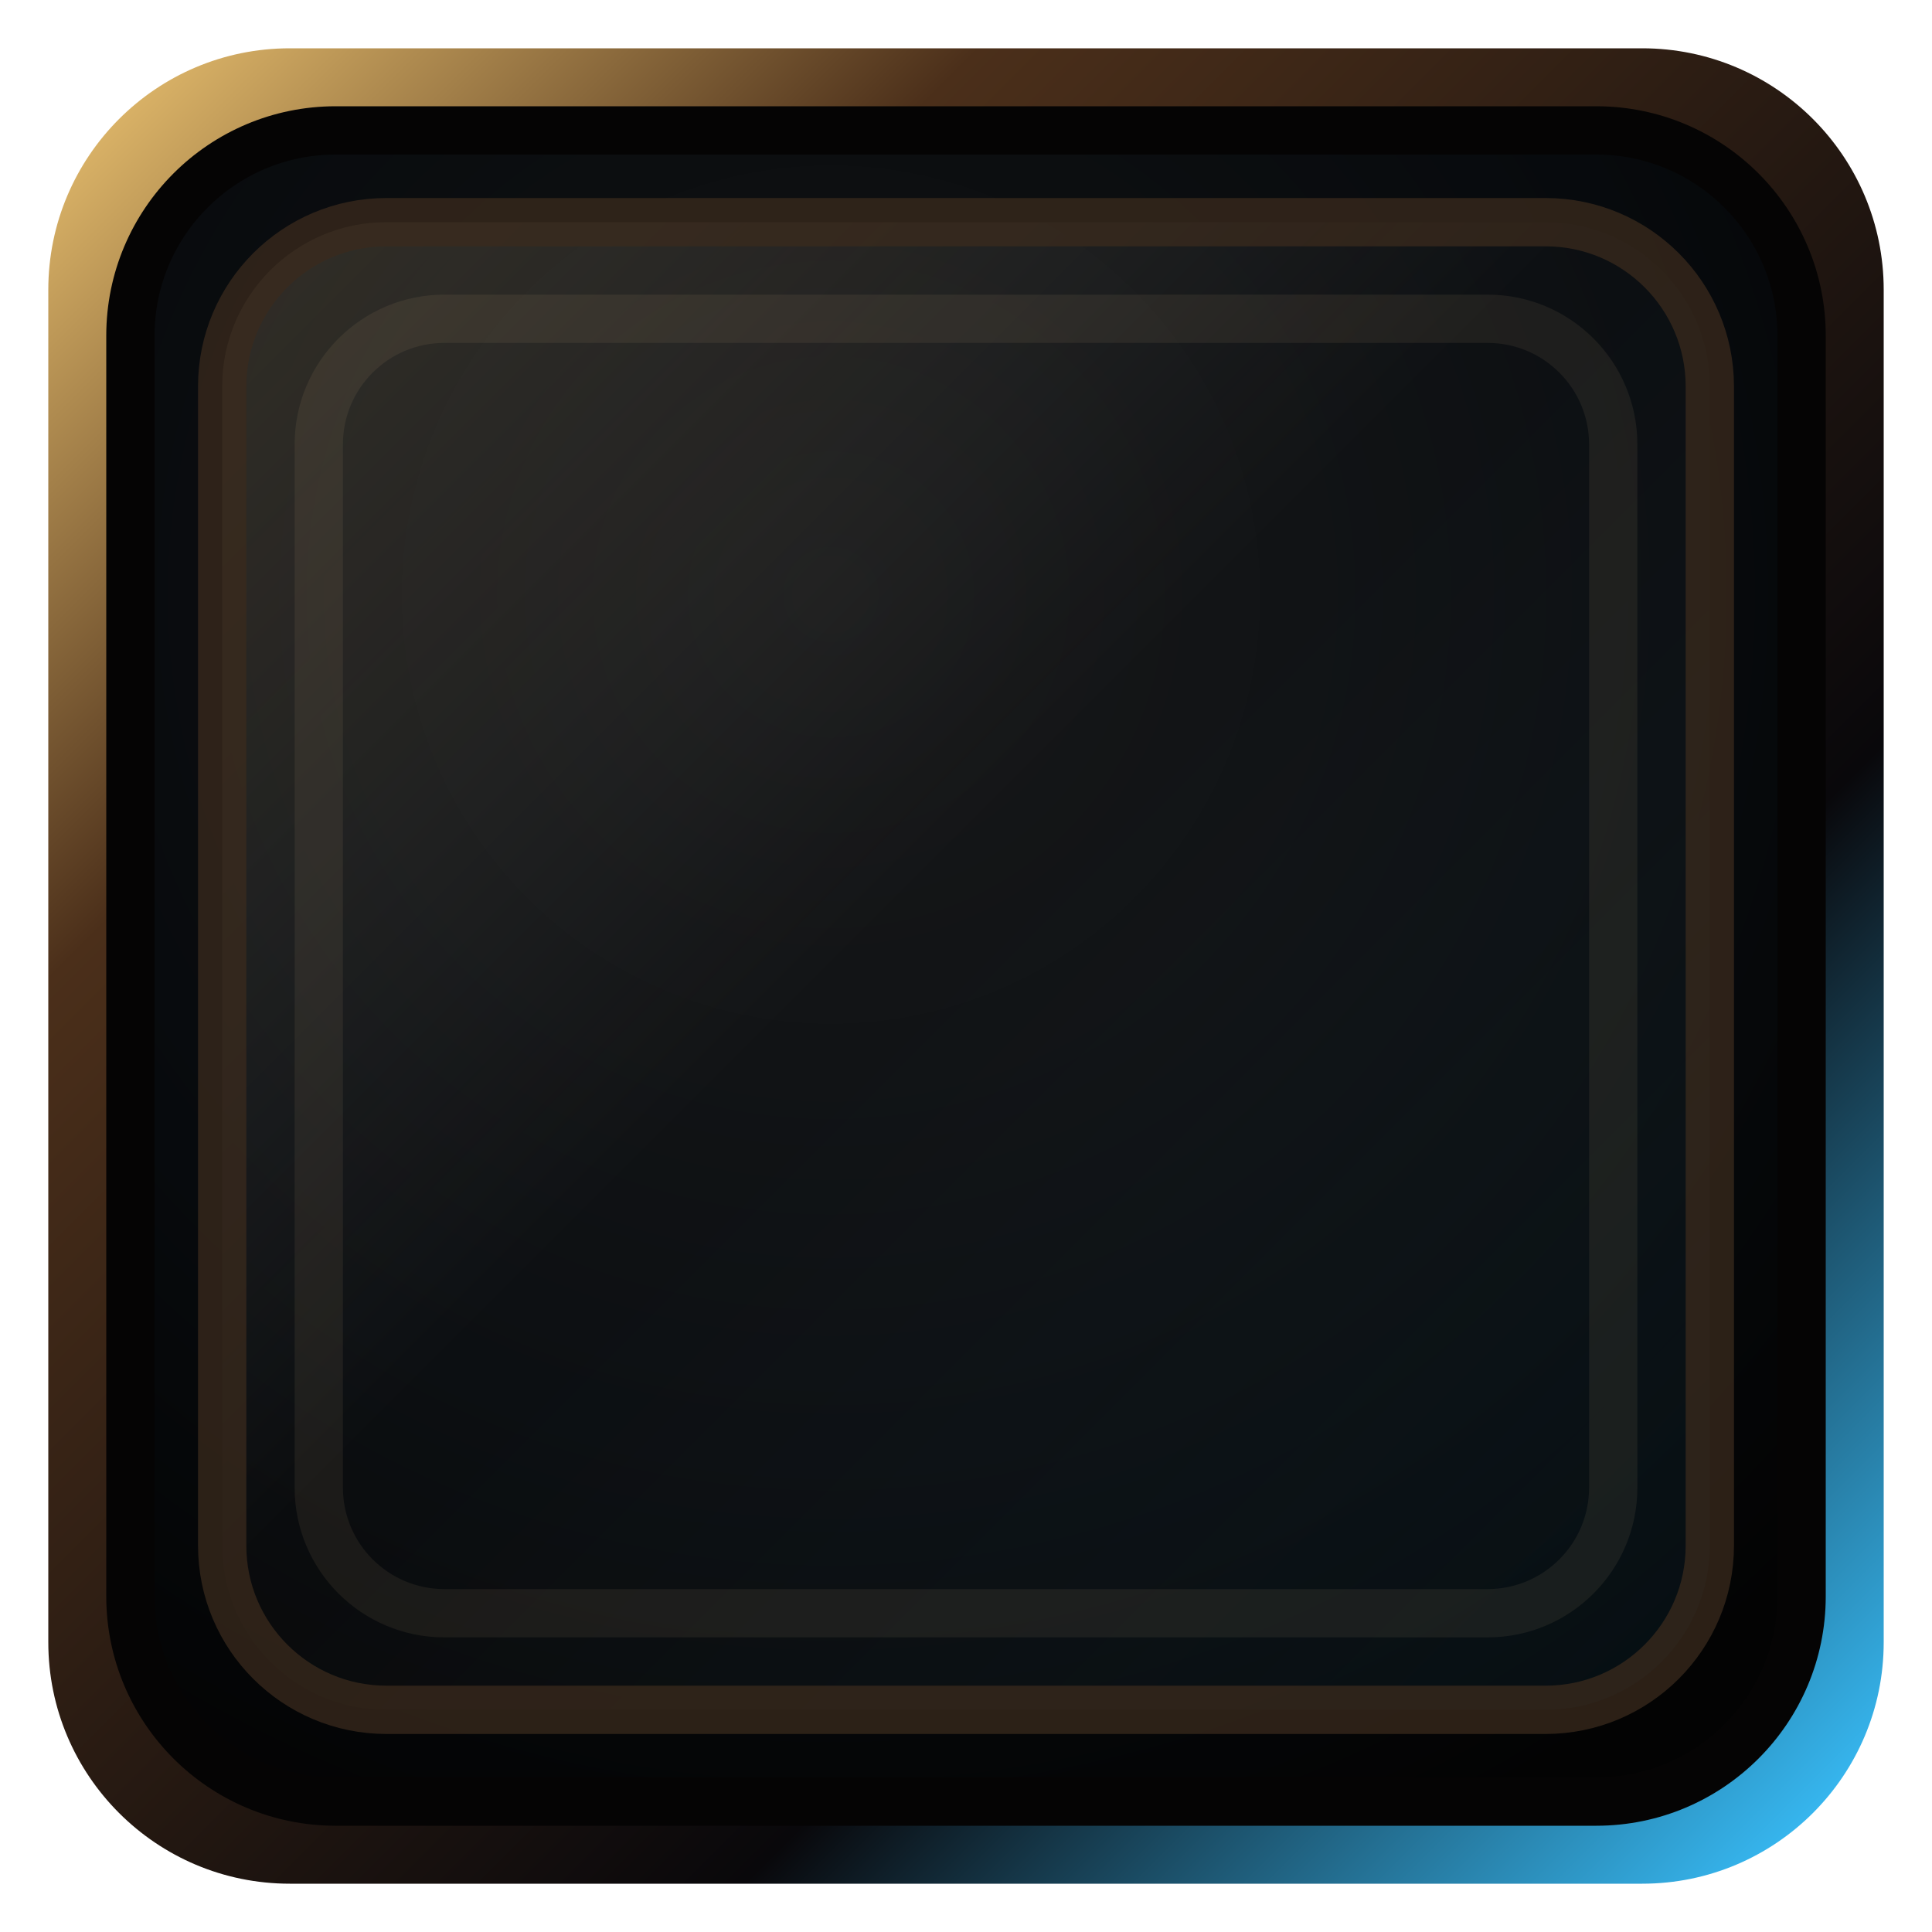
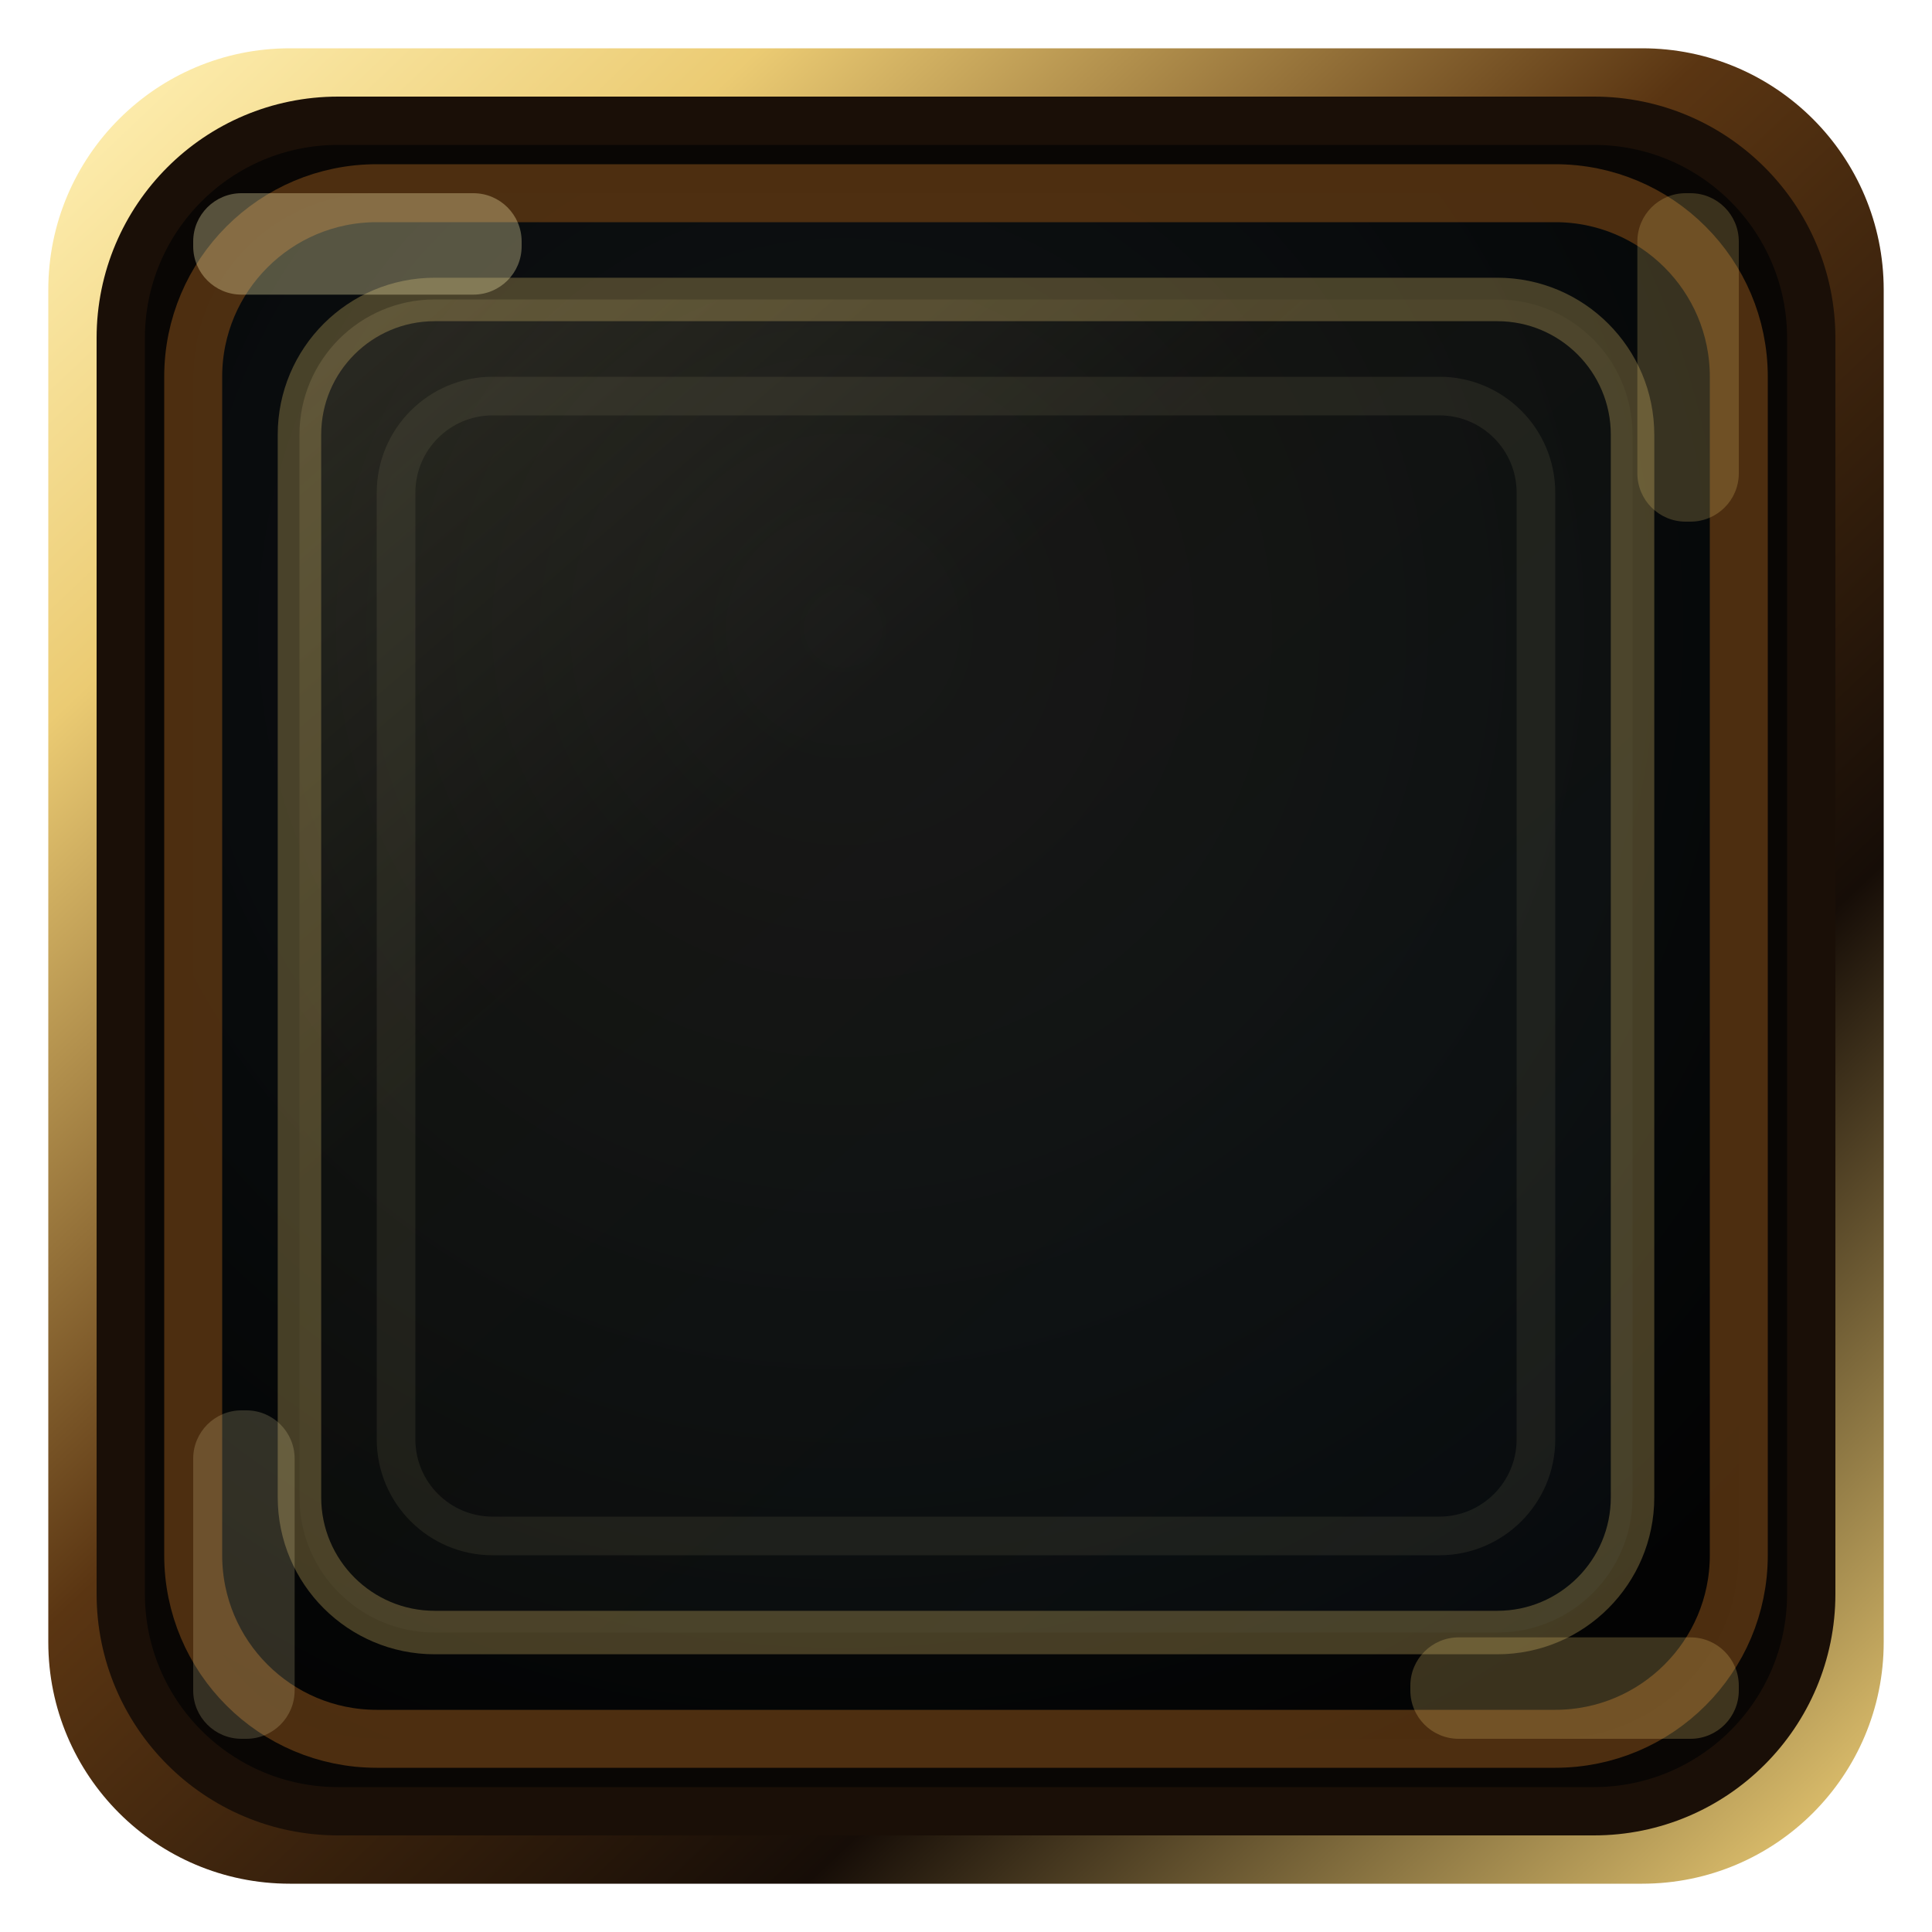
<svg xmlns="http://www.w3.org/2000/svg" width="40" height="40" viewBox="0 0 40 40" fill="none">
  <defs>
-     <linearGradient id="arcanaRim" x1="2" y1="2" x2="38" y2="38" gradientUnits="userSpaceOnUse">
-       <stop offset="0" stop-color="#E0B86A" />
-       <stop offset="0.24" stop-color="#4B2F1A" />
-       <stop offset="0.7" stop-color="#09080B" />
-       <stop offset="1" stop-color="#38BDF8" />
+     <linearGradient id="outerGold" x1="2" y1="1" x2="38" y2="39" gradientUnits="userSpaceOnUse">
+       <stop offset="0" stop-color="#FFF0B3" />
+       <stop offset="0.18" stop-color="#EBCB73" />
+       <stop offset="0.44" stop-color="#5A3512" />
+       <stop offset="0.72" stop-color="#160D07" />
+       <stop offset="1" stop-color="#EBCB73" />
    </linearGradient>
    <radialGradient id="arcanaCore" cx="0.42" cy="0.28" r="0.82">
-       <stop offset="0" stop-color="#121314" />
-       <stop offset="0.62" stop-color="#070A0D" />
+       <stop offset="0" stop-color="#111315" />
+       <stop offset="0.62" stop-color="#070A0B" />
      <stop offset="1" stop-color="#030303" />
    </radialGradient>
-     <linearGradient id="arcanaGlaze" x1="6" y1="6" x2="34" y2="34" gradientUnits="userSpaceOnUse">
-       <stop offset="0" stop-color="#F3D19A" stop-opacity="0.16" />
-       <stop offset="0.46" stop-color="#FFFFFF" stop-opacity="0.018" />
-       <stop offset="1" stop-color="#38BDF8" stop-opacity="0.06" />
+     <linearGradient id="goldPlate" x1="7" y1="5" x2="33" y2="35" gradientUnits="userSpaceOnUse">
+       <stop offset="0" stop-color="#FFF0B3" stop-opacity="0.14" />
+       <stop offset="0.36" stop-color="#EBCB73" stop-opacity="0.035" />
+       <stop offset="1" stop-color="#60A5FA" stop-opacity="0.04" />
    </linearGradient>
  </defs>
-   <rect x="1" y="1" width="38" height="38" rx="5" fill="url(#arcanaRim)" />
-   <rect x="2.7" y="2.7" width="34.6" height="34.6" rx="4.25" fill="url(#arcanaCore)" stroke="#050404" stroke-width="1" />
-   <rect x="4.6" y="4.6" width="30.8" height="30.8" rx="3.4" fill="url(#arcanaGlaze)" stroke="#3A2A1D" stroke-opacity="0.74" stroke-width="1" />
-   <rect x="6.6" y="6.6" width="26.8" height="26.8" rx="2.6" stroke="#F3D19A" stroke-opacity="0.075" stroke-width="1" />
+   <rect x="1" y="1" width="38" height="38" rx="5" fill="url(#outerGold)" />
+   <rect x="2.5" y="2.5" width="35" height="35" rx="4.5" fill="#090604" stroke="#1A0F07" stroke-width="1" />
+   <rect x="4" y="4" width="32" height="32" rx="3.8" fill="url(#arcanaCore)" stroke="#5A3512" stroke-opacity="0.85" stroke-width="1.2" />
+   <rect x="6.2" y="6.2" width="27.6" height="27.6" rx="2.8" fill="url(#goldPlate)" stroke="#EBCB73" stroke-opacity="0.28" stroke-width="0.9" />
+   <rect x="8.2" y="8.2" width="23.6" height="23.6" rx="2" stroke="#FFF0B3" stroke-opacity="0.075" stroke-width="0.8" />
+   <rect x="4" y="4" width="6.8" height="2.1" rx="1" fill="#FFF0B3" fill-opacity="0.32" />
+   <rect x="29.2" y="33.9" width="6.8" height="2.1" rx="1" fill="#EBCB73" fill-opacity="0.24" />
+   <rect x="33.9" y="4" width="2.1" height="6.8" rx="1" fill="#EBCB73" fill-opacity="0.22" />
+   <rect x="4" y="29.2" width="2.1" height="6.8" rx="1" fill="#FFF0B3" fill-opacity="0.18" />
</svg>
